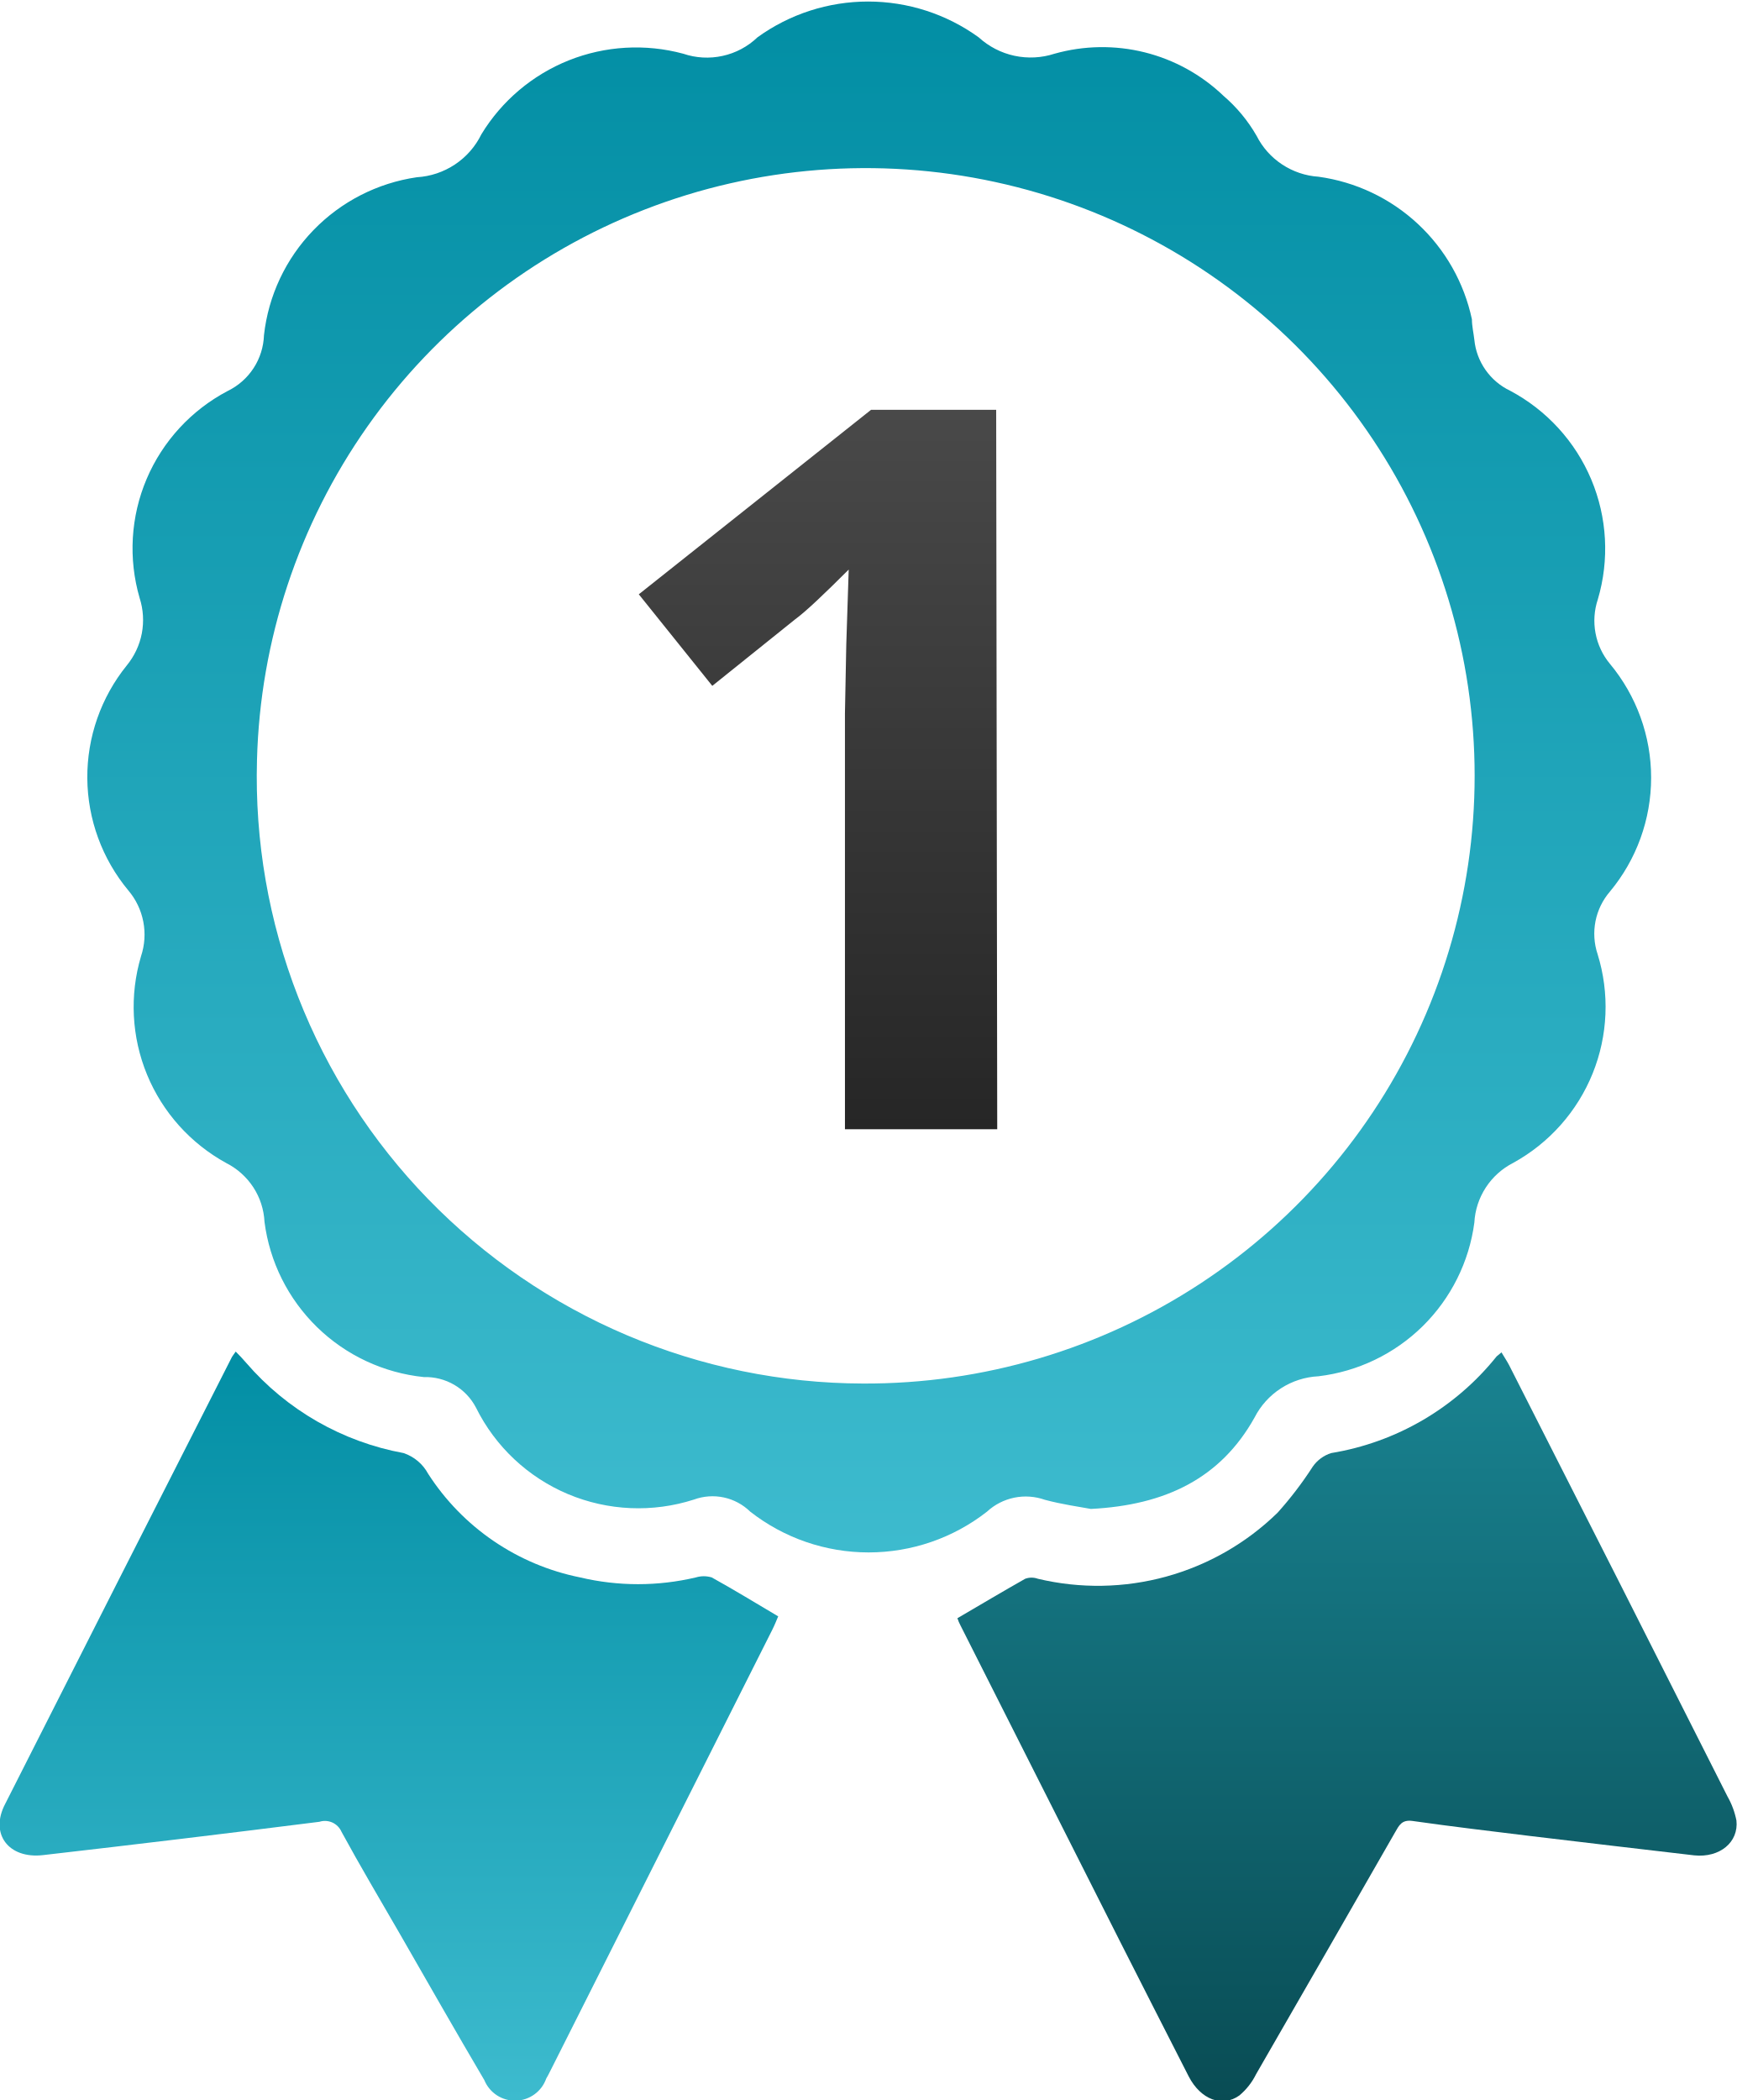
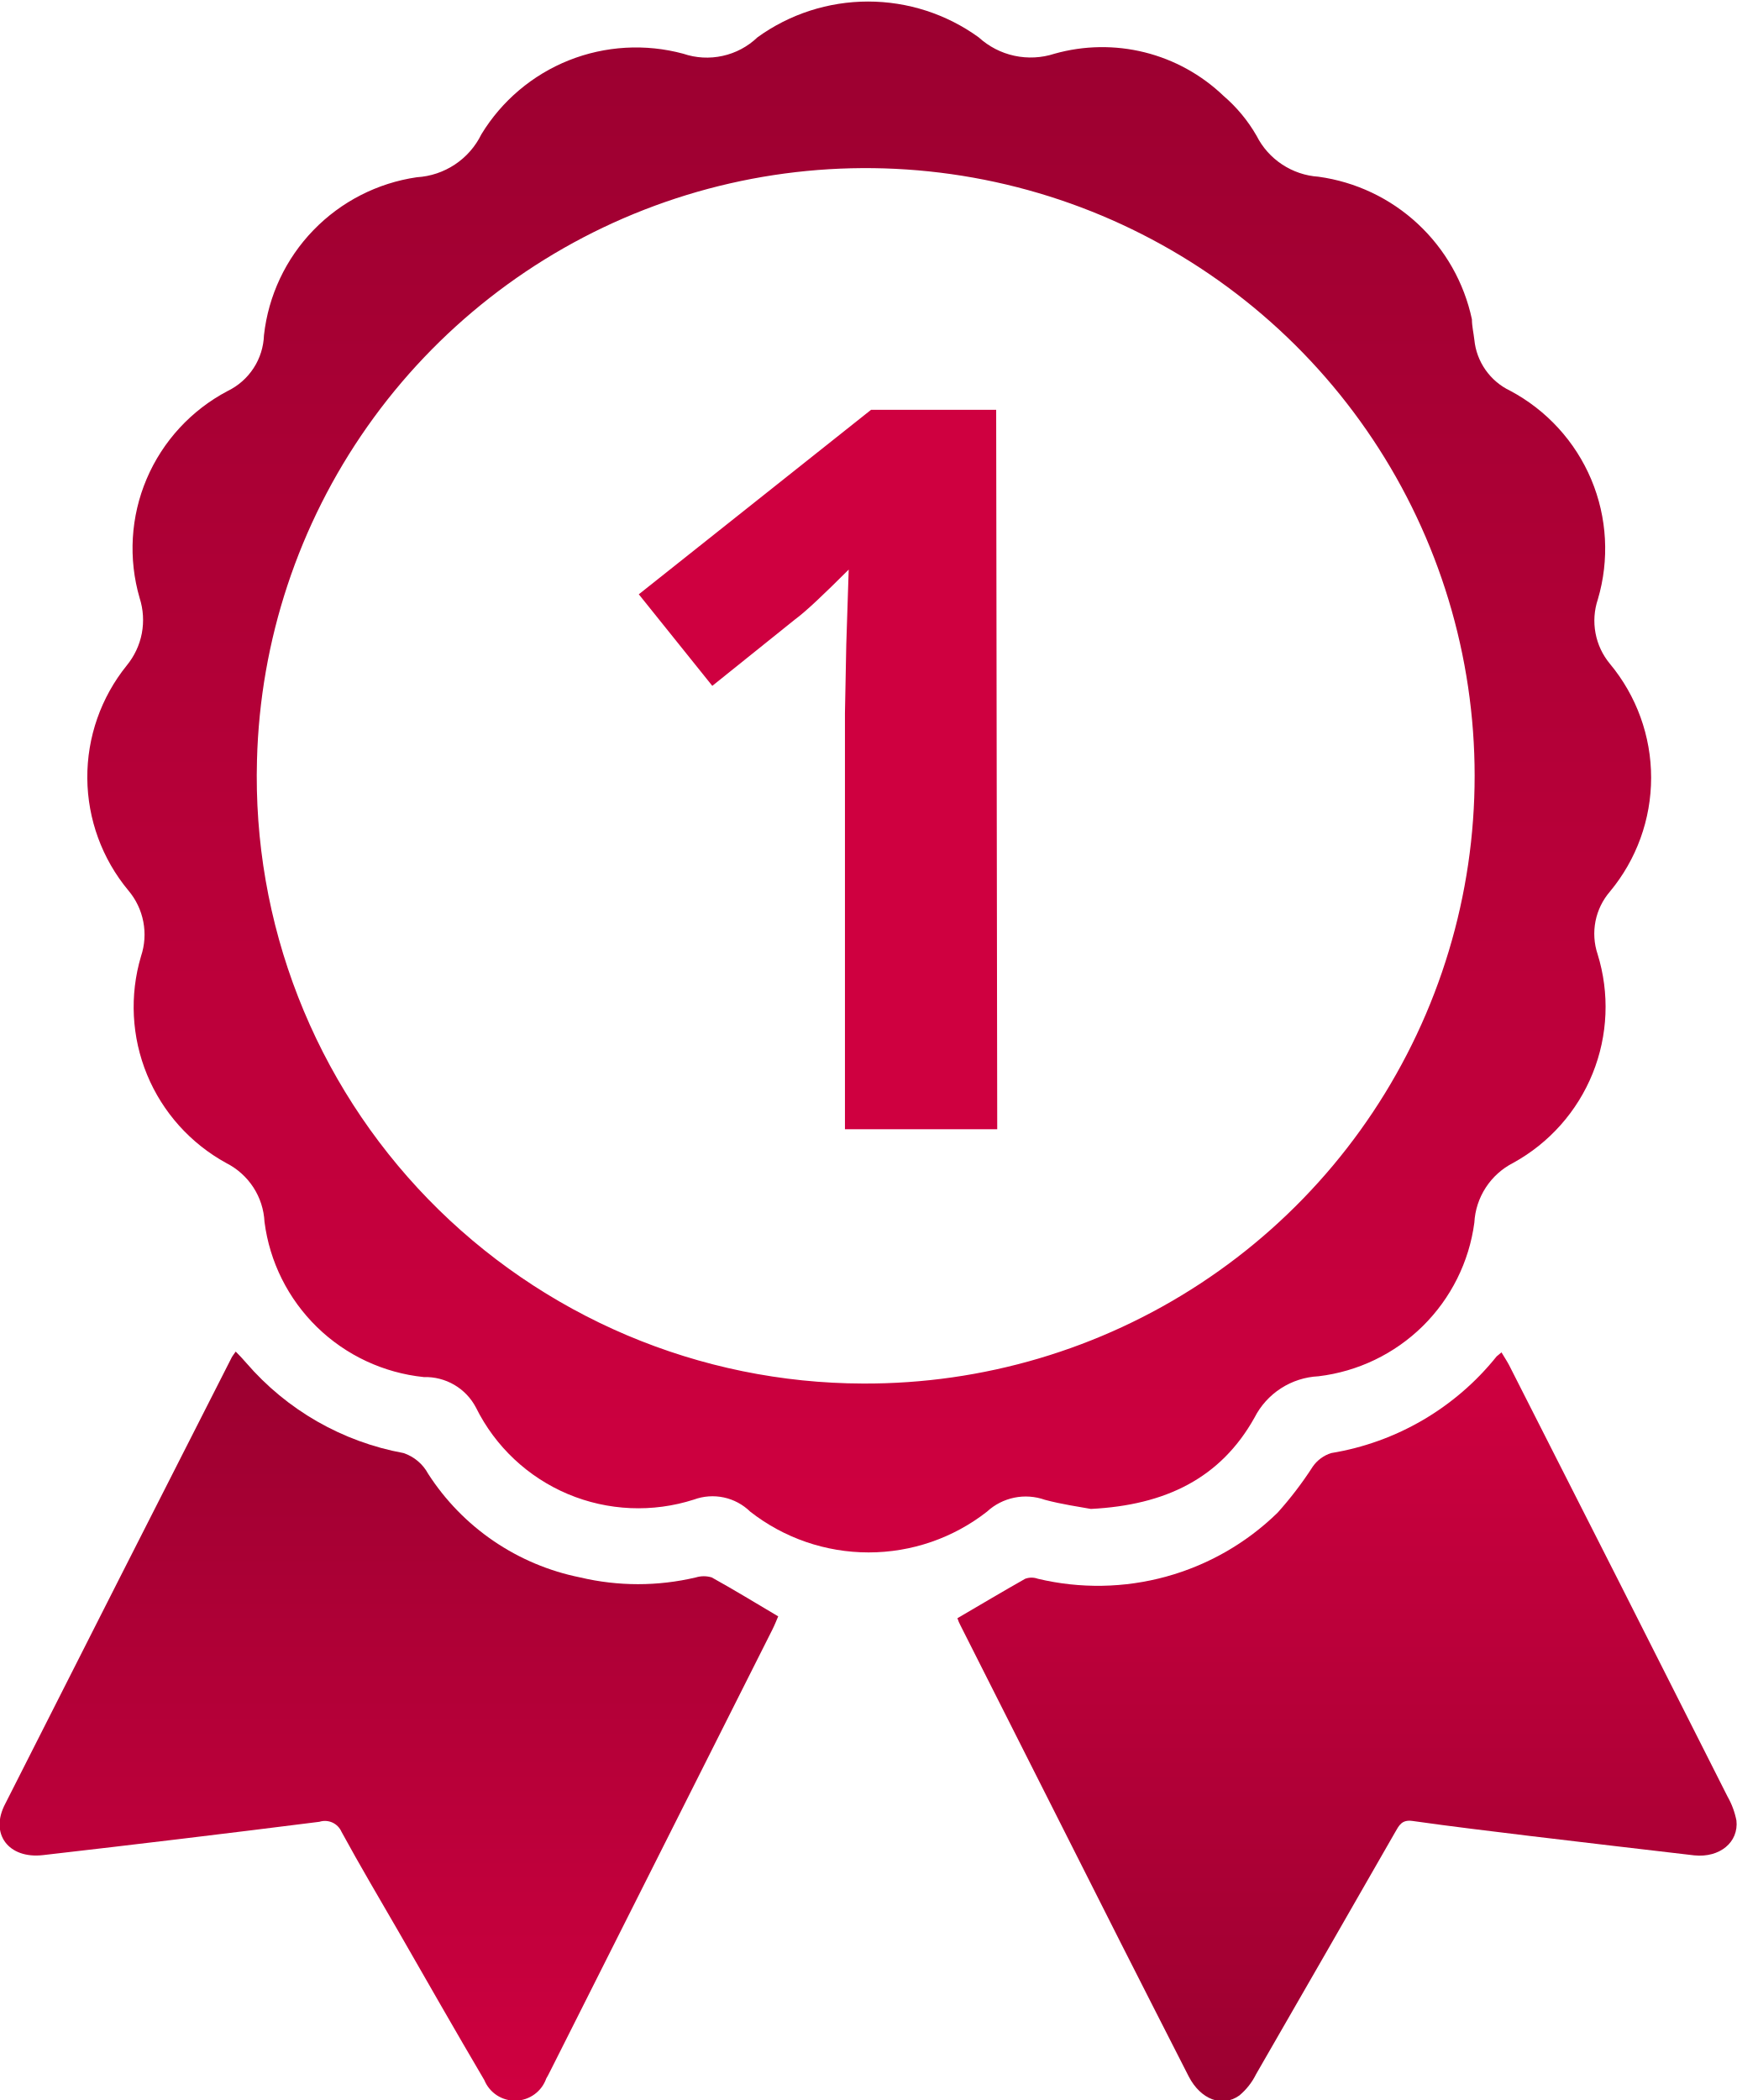
<svg xmlns="http://www.w3.org/2000/svg" width="43" height="52" viewBox="0 0 43 52" fill="none">
  <path d="M24.695 27.962H20.924V17.662L20.957 15.959L21.017 14.104C20.39 14.729 19.957 15.141 19.684 15.341L17.639 16.983L15.819 14.716L21.57 10.148H24.669L24.695 27.962Z" fill="url(#paint0_linear)" />
  <path d="M27.014 37.364C26.728 37.311 26.294 37.251 25.875 37.138C25.632 37.052 25.37 37.033 25.117 37.085C24.865 37.137 24.631 37.256 24.442 37.431C23.605 38.086 22.573 38.441 21.51 38.441C20.447 38.441 19.415 38.086 18.578 37.431C18.398 37.255 18.172 37.133 17.925 37.08C17.679 37.027 17.422 37.045 17.185 37.132C16.162 37.461 15.054 37.413 14.063 36.996C13.072 36.578 12.265 35.819 11.788 34.857C11.666 34.622 11.48 34.426 11.251 34.292C11.022 34.158 10.76 34.091 10.495 34.099C9.5 33.996 8.568 33.561 7.852 32.863C7.136 32.165 6.677 31.247 6.55 30.256C6.535 29.951 6.44 29.656 6.274 29.401C6.107 29.145 5.876 28.938 5.604 28.8C4.719 28.315 4.026 27.543 3.642 26.612C3.258 25.68 3.205 24.645 3.492 23.679C3.584 23.404 3.604 23.109 3.549 22.824C3.494 22.538 3.367 22.272 3.179 22.05C2.529 21.269 2.17 20.287 2.162 19.271C2.155 18.256 2.5 17.269 3.139 16.478C3.327 16.248 3.456 15.976 3.512 15.684C3.567 15.392 3.549 15.091 3.458 14.809C3.174 13.835 3.235 12.792 3.632 11.858C4.029 10.924 4.738 10.155 5.637 9.682C5.899 9.555 6.122 9.359 6.28 9.115C6.439 8.872 6.527 8.589 6.537 8.299C6.646 7.321 7.076 6.407 7.761 5.7C8.446 4.992 9.347 4.531 10.322 4.389C10.659 4.369 10.985 4.26 11.266 4.073C11.547 3.886 11.773 3.628 11.921 3.325C12.425 2.497 13.185 1.854 14.086 1.494C14.988 1.135 15.982 1.077 16.919 1.33C17.233 1.437 17.571 1.456 17.895 1.384C18.22 1.313 18.518 1.154 18.758 0.924C19.554 0.348 20.513 0.038 21.497 0.038C22.48 0.038 23.439 0.348 24.235 0.924C24.485 1.152 24.79 1.31 25.12 1.381C25.45 1.452 25.793 1.435 26.114 1.33C26.843 1.125 27.612 1.113 28.346 1.296C29.08 1.479 29.753 1.851 30.299 2.374C30.627 2.655 30.904 2.99 31.119 3.365C31.264 3.652 31.482 3.896 31.751 4.073C32.02 4.25 32.33 4.355 32.651 4.376C33.572 4.503 34.43 4.91 35.109 5.542C35.789 6.174 36.257 7 36.45 7.907C36.45 8.073 36.49 8.239 36.51 8.412C36.536 8.681 36.631 8.938 36.787 9.16C36.942 9.381 37.152 9.559 37.396 9.675C38.299 10.155 39.009 10.931 39.405 11.872C39.801 12.814 39.858 13.863 39.568 14.842C39.478 15.111 39.458 15.4 39.511 15.679C39.563 15.958 39.686 16.219 39.868 16.438C40.527 17.23 40.888 18.228 40.888 19.257C40.888 20.287 40.527 21.284 39.868 22.077C39.687 22.287 39.564 22.54 39.51 22.811C39.457 23.083 39.474 23.363 39.562 23.626C39.863 24.595 39.82 25.639 39.44 26.58C39.06 27.521 38.366 28.303 37.476 28.793C37.199 28.934 36.963 29.145 36.794 29.405C36.624 29.666 36.526 29.966 36.51 30.276C36.381 31.247 35.931 32.148 35.233 32.837C34.535 33.525 33.626 33.962 32.651 34.079C32.32 34.095 31.999 34.198 31.72 34.378C31.442 34.558 31.216 34.808 31.066 35.103C30.226 36.606 28.86 37.271 27.014 37.364ZM21.37 34.259C24.339 34.272 27.245 33.411 29.725 31.783C32.206 30.155 34.149 27.833 35.312 25.107C36.475 22.382 36.806 19.374 36.264 16.462C35.722 13.549 34.33 10.861 32.263 8.734C30.196 6.608 27.547 5.137 24.646 4.507C21.745 3.877 18.723 4.115 15.957 5.192C13.191 6.269 10.806 8.136 9.099 10.56C7.393 12.984 6.441 15.857 6.364 18.819C6.308 20.822 6.654 22.817 7.383 24.685C8.111 26.553 9.207 28.257 10.605 29.695C12.004 31.134 13.677 32.279 15.525 33.063C17.374 33.847 19.361 34.254 21.37 34.259Z" fill="url(#paint1_linear)" />
  <path d="M23.709 40.07C24.288 39.731 24.835 39.406 25.388 39.093C25.489 39.056 25.6 39.056 25.701 39.093C26.749 39.343 27.843 39.325 28.881 39.039C29.919 38.753 30.868 38.209 31.638 37.457C31.959 37.099 32.251 36.717 32.511 36.313C32.621 36.156 32.781 36.039 32.964 35.981C34.58 35.716 36.04 34.863 37.062 33.587L37.182 33.487C37.249 33.6 37.316 33.7 37.369 33.8C39.173 37.346 40.976 40.908 42.78 44.486C42.885 44.67 42.959 44.87 43 45.078C43.06 45.616 42.587 46.008 41.954 45.942C40.621 45.789 39.248 45.623 37.895 45.463C36.929 45.344 35.956 45.23 34.983 45.091C34.71 45.051 34.644 45.204 34.544 45.377C33.407 47.363 32.26 49.358 31.105 51.361C31.006 51.563 30.865 51.742 30.692 51.887C30.266 52.193 29.733 51.986 29.439 51.421C28.873 50.318 28.313 49.207 27.747 48.096L23.789 40.257C23.756 40.197 23.73 40.135 23.709 40.07Z" fill="url(#paint2_linear)" />
  <path d="M5.837 33.468C5.93 33.561 6.017 33.654 6.097 33.747C7.102 34.914 8.478 35.703 9.995 35.981C10.255 36.069 10.472 36.252 10.602 36.493C11.025 37.151 11.576 37.717 12.223 38.158C12.87 38.599 13.599 38.906 14.367 39.06C15.309 39.283 16.29 39.283 17.232 39.06C17.36 39.021 17.497 39.021 17.625 39.06C18.165 39.359 18.698 39.685 19.271 40.024C19.238 40.097 19.191 40.224 19.131 40.343L13.667 51.202C13.62 51.289 13.58 51.382 13.527 51.468C13.472 51.625 13.371 51.761 13.236 51.859C13.102 51.957 12.941 52.012 12.774 52.017C12.608 52.021 12.444 51.974 12.305 51.884C12.166 51.793 12.057 51.662 11.994 51.508C11.281 50.298 10.588 49.081 9.889 47.864C9.409 47.033 8.916 46.202 8.456 45.357C8.412 45.256 8.331 45.175 8.23 45.129C8.129 45.084 8.015 45.077 7.91 45.111C5.631 45.399 3.349 45.674 1.066 45.936C0.213 46.035 -0.267 45.41 0.133 44.659C1.999 40.971 3.869 37.285 5.744 33.601C5.744 33.601 5.797 33.521 5.837 33.468Z" fill="url(#paint3_linear)" />
  <defs>
    <linearGradient id="paint0_linear" x1="20.257" y1="10.148" x2="20.257" y2="27.962" gradientUnits="userSpaceOnUse">
-       <stop stop-color="#494949" />
-       <stop offset="1" stop-color="#262626" />
+       <stop stop-color="#cf0040" />
+       <stop offset="1" stop-color="#cf0040" />
    </linearGradient>
    <linearGradient id="paint1_linear" x1="21.525" y1="0.038" x2="21.525" y2="38.441" gradientUnits="userSpaceOnUse">
-       <stop stop-color="#028EA4" />
-       <stop offset="1" stop-color="#3DBBCE" />
+       <stop stop-color="#9b0030" />
+       <stop offset="1" stop-color="#cf0040" />
    </linearGradient>
    <linearGradient id="paint2_linear" x1="33.357" y1="33.487" x2="33.357" y2="52.028" gradientUnits="userSpaceOnUse">
-       <stop stop-color="#198391" />
-       <stop offset="1" stop-color="#094C54" />
+       <stop stop-color="#cf0040" />
+       <stop offset="1" stop-color="#9b0030" />
    </linearGradient>
    <linearGradient id="paint3_linear" x1="9.631" y1="33.468" x2="9.631" y2="52.017" gradientUnits="userSpaceOnUse">
-       <stop stop-color="#028EA4" />
-       <stop offset="1" stop-color="#3DBBCE" />
+       <stop stop-color="#9b0030" />
+       <stop offset="1" stop-color="#cf0040" />
    </linearGradient>
  </defs>
</svg>
